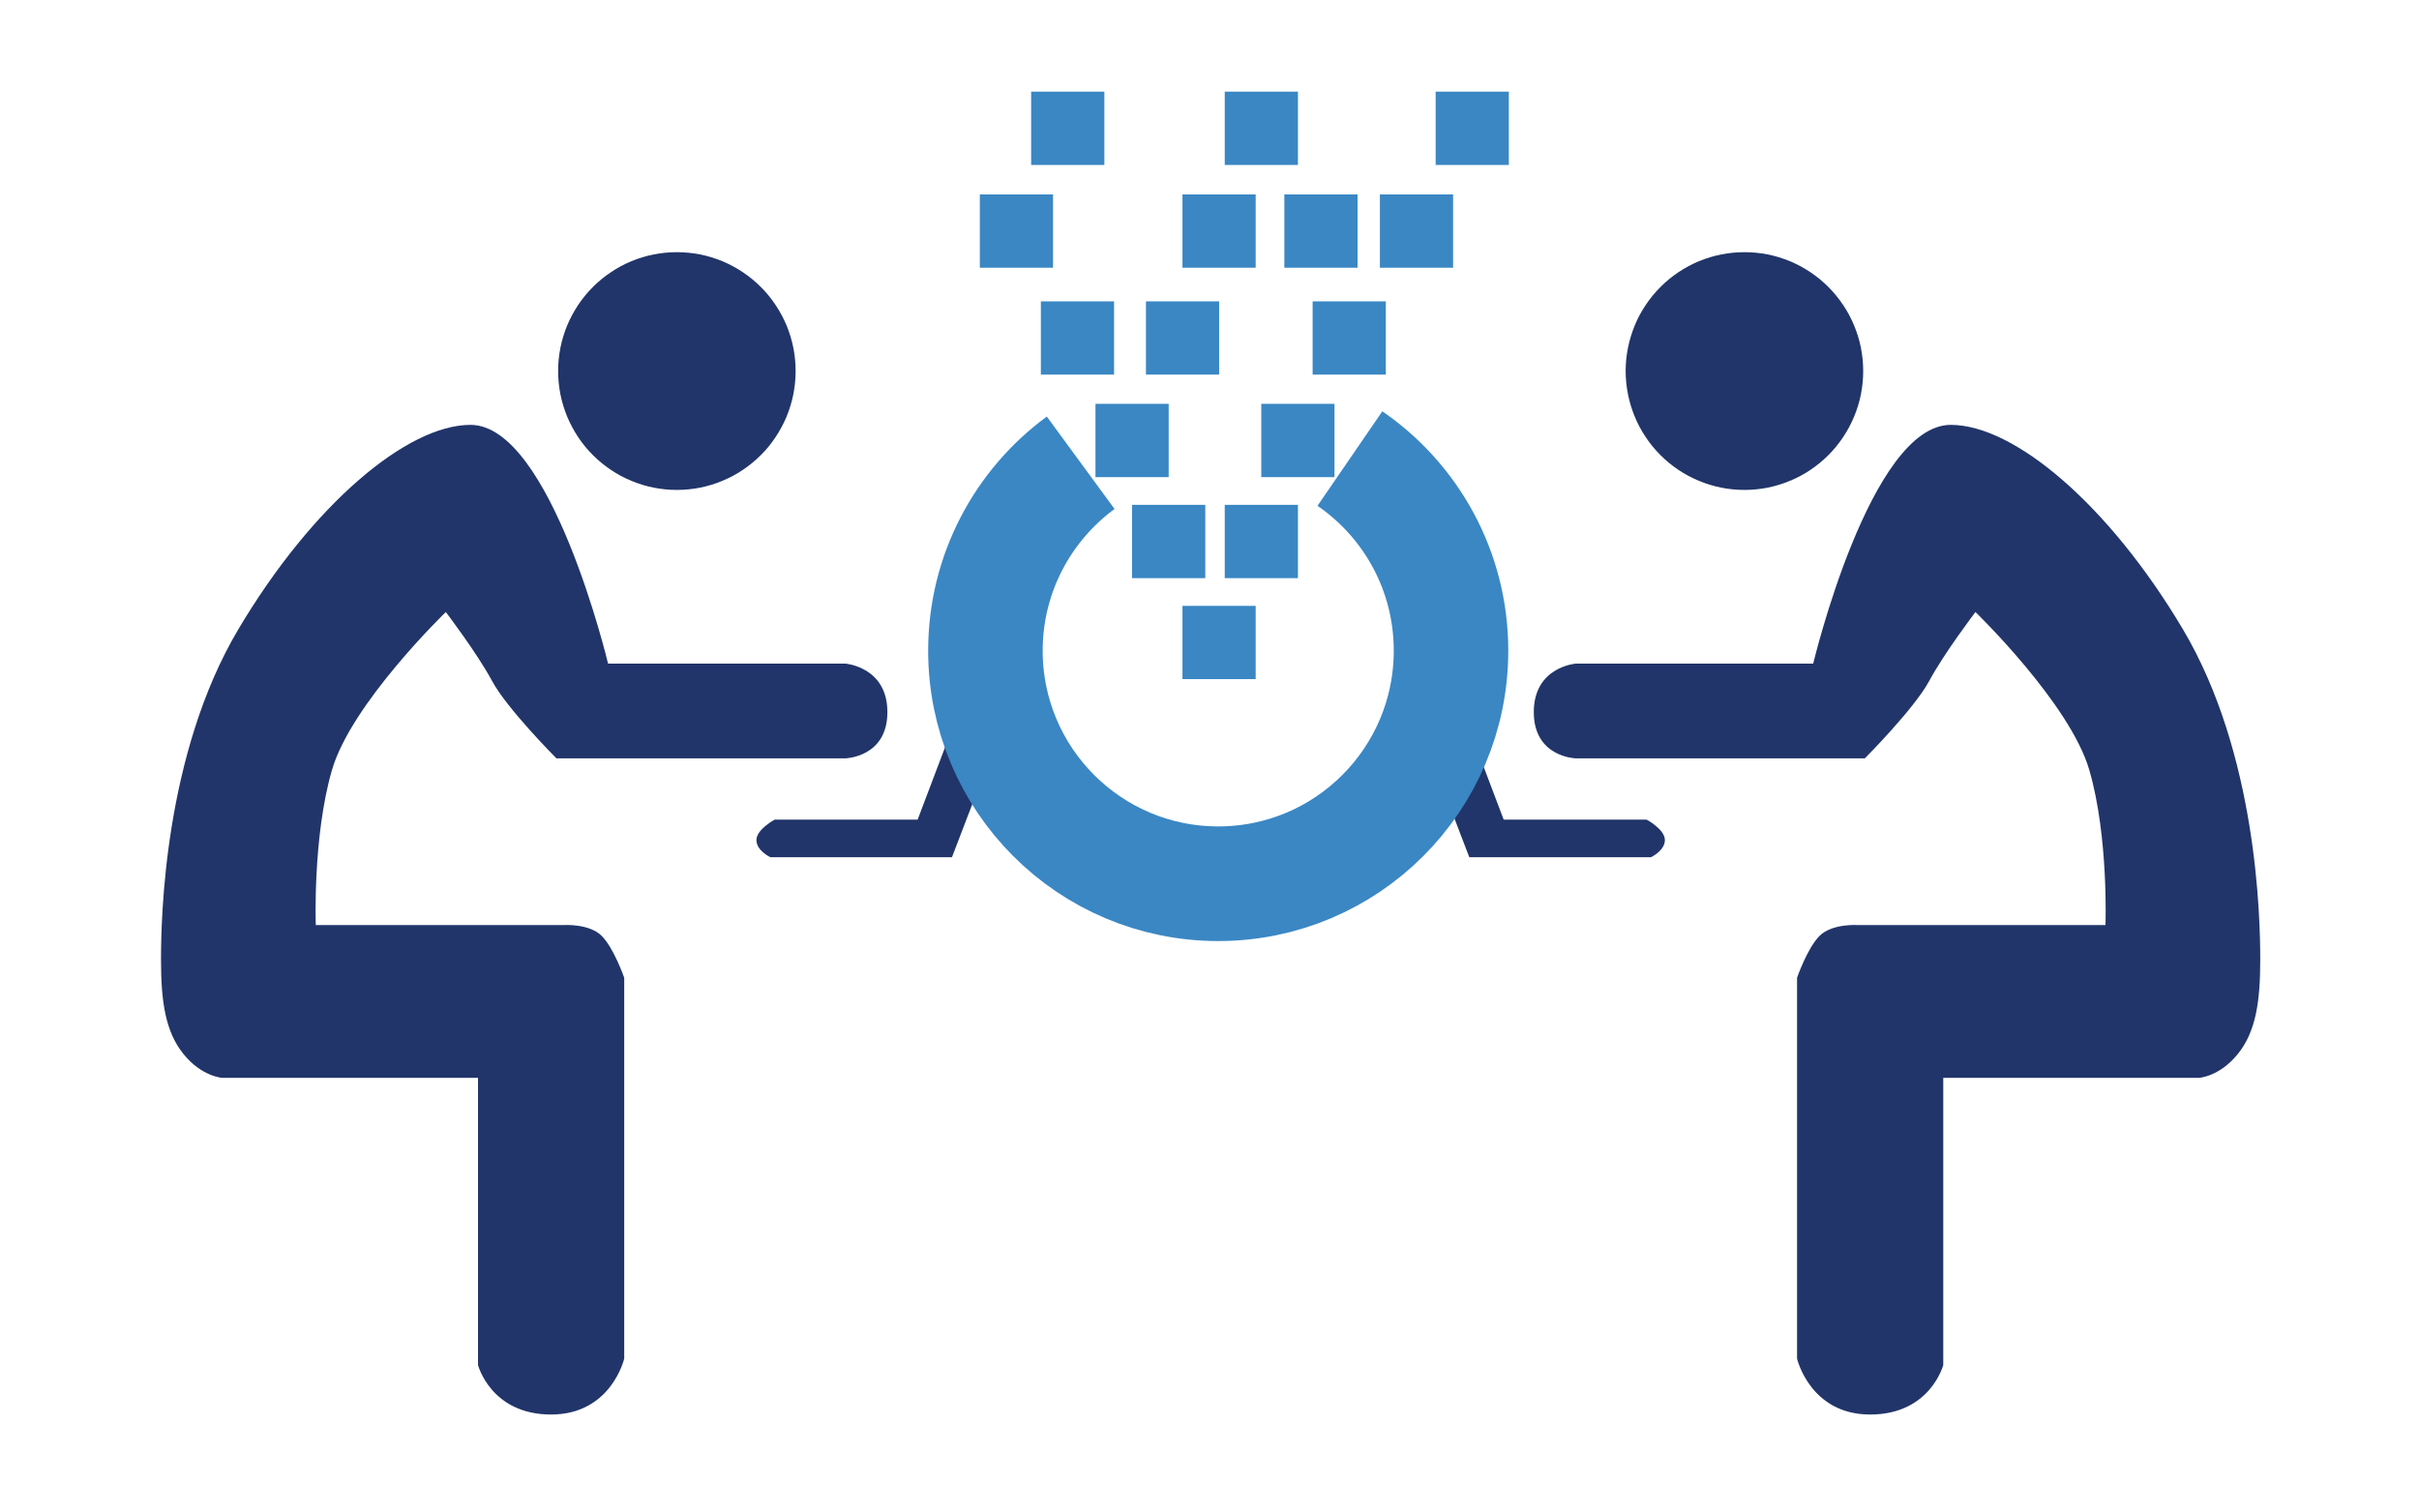
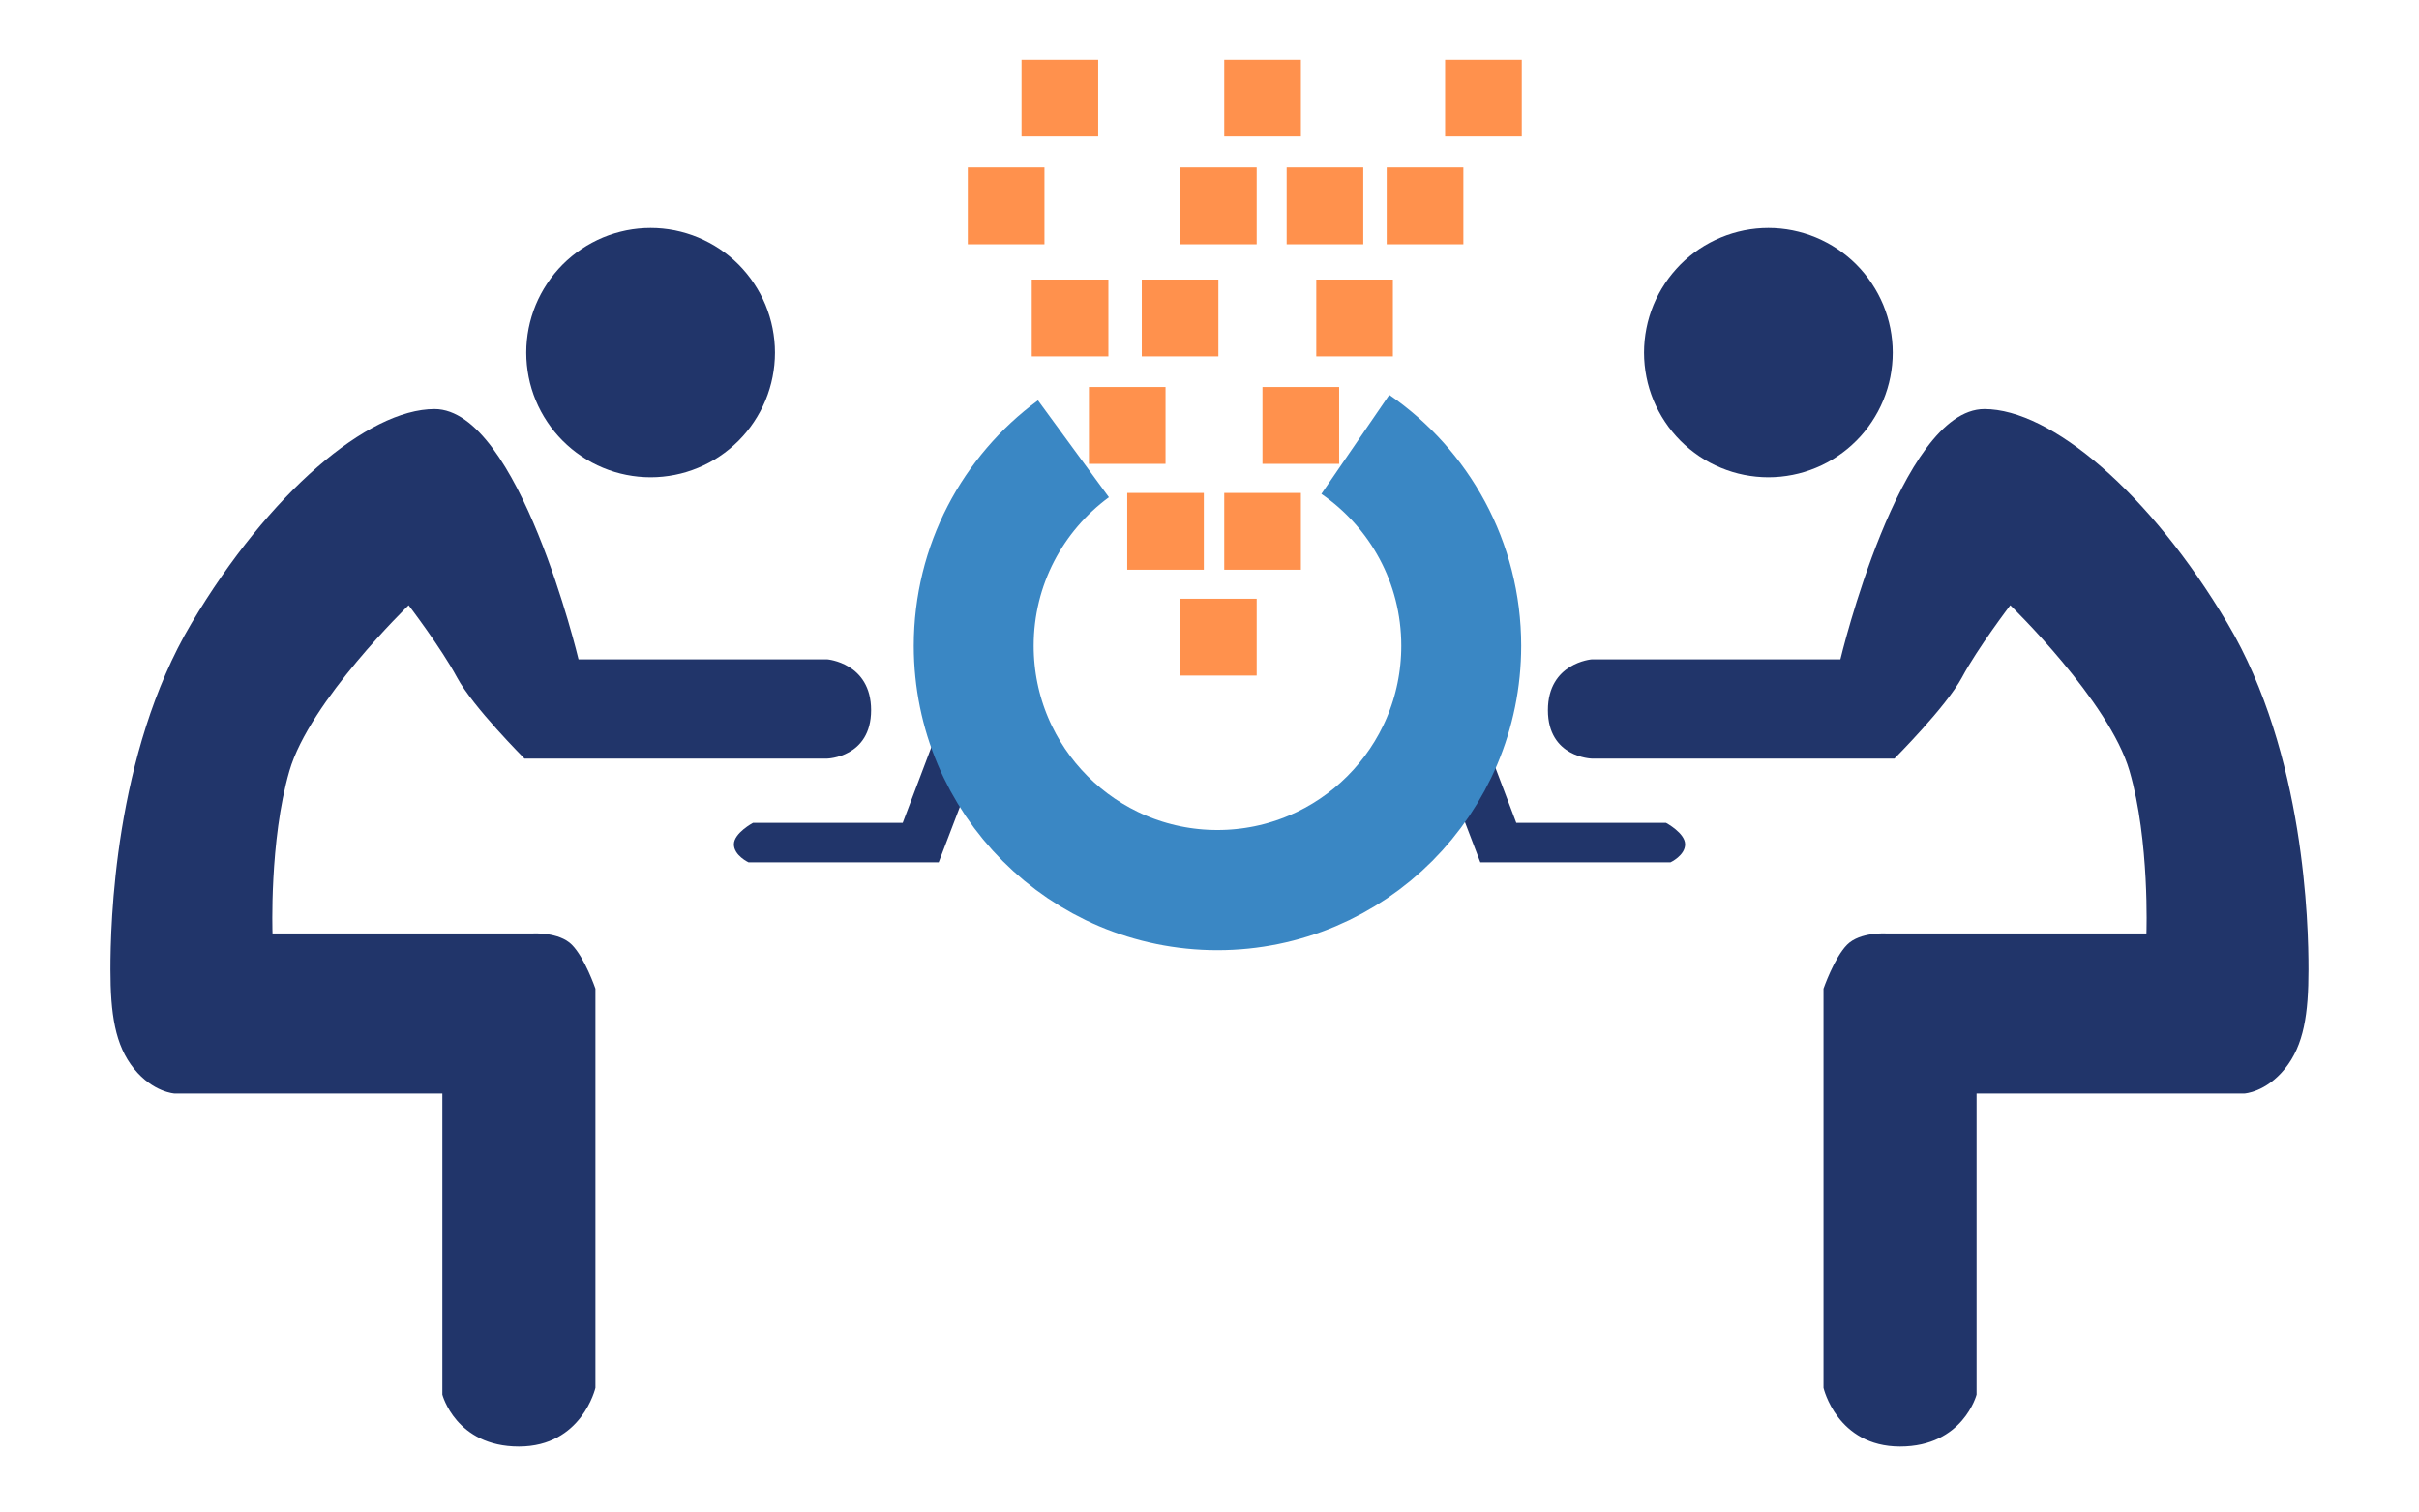
<svg xmlns="http://www.w3.org/2000/svg" width="200" zoomAndPan="magnify" viewBox="0 0 150 93.75" height="125" preserveAspectRatio="xMidYMid meet" version="1.0">
  <defs>
-     <clipPath id="3c3732652f">
-       <path d="M 9 26 L 56 26 L 56 87.965 L 9 87.965 Z M 9 26 " clip-rule="nonzero" />
+     <clipPath id="ece3f8d9fc">
+       <path d="M 6 25 L 55 25 L 55 89.727 L 6 89.727 Z M 6 25 " clip-rule="nonzero" />
    </clipPath>
-     <clipPath id="4b07b487f9">
-       <path d="M 95 26 L 141 26 L 141 87.965 L 95 87.965 Z M 95 26 " clip-rule="nonzero" />
+     <clipPath id="0bda40abaf">
+       <path d="M 95 25 L 144 25 L 144 89.727 L 95 89.727 Z M 95 25 " clip-rule="nonzero" />
    </clipPath>
-     <clipPath id="b02caf8eef">
-       <path d="M 3.637 5.684 L 146.508 5.684 L 146.508 87.965 L 3.637 87.965 Z M 3.637 5.684 " clip-rule="nonzero" />
+     <clipPath id="07acd96d68">
+       <path d="M 0.199 3.707 L 149.801 3.707 L 149.801 89.727 L 0.199 89.727 Z M 0.199 3.707 " clip-rule="nonzero" />
    </clipPath>
-     <clipPath id="1e38ddf45b">
-       <path d="M 89 5.684 L 94 5.684 L 94 11 L 89 11 Z M 89 5.684 " clip-rule="nonzero" />
+     <clipPath id="f81f8ebd97">
+       <path d="M 89 3.707 L 95 3.707 L 95 9 L 89 9 Z M 89 3.707 " clip-rule="nonzero" />
    </clipPath>
-     <clipPath id="a0f321130d">
-       <path d="M 75 5.684 L 81 5.684 L 81 11 L 75 11 Z M 75 5.684 " clip-rule="nonzero" />
+     <clipPath id="841ad52410">
+       <path d="M 75 3.707 L 81 3.707 L 81 9 L 75 9 Z M 75 3.707 " clip-rule="nonzero" />
    </clipPath>
-     <clipPath id="548dcd1077">
-       <path d="M 63 5.684 L 69 5.684 L 69 11 L 63 11 Z M 63 5.684 " clip-rule="nonzero" />
+     <clipPath id="2fde5fee39">
+       <path d="M 63 3.707 L 69 3.707 L 69 9 L 63 9 Z M 63 3.707 " clip-rule="nonzero" />
    </clipPath>
  </defs>
-   <g clip-path="url(#3c3732652f)">
-     <path fill="#21356a" d="M 37.707 41.16 L 52.43 41.16 C 52.43 41.16 55.027 41.363 55.027 44.168 C 55.027 46.969 52.43 47.035 52.43 47.035 L 34.504 47.035 C 34.504 47.035 31.438 43.965 30.508 42.227 C 29.574 40.492 27.645 37.961 27.645 37.961 C 27.645 37.961 21.777 43.629 20.582 47.77 C 19.383 51.906 19.582 57.375 19.582 57.375 L 34.977 57.375 C 34.977 57.375 36.539 57.277 37.305 58.043 C 38.074 58.809 38.707 60.645 38.707 60.645 L 38.707 84.266 C 38.707 84.266 37.906 87.734 34.172 87.734 C 30.438 87.734 29.641 84.664 29.641 84.664 L 29.641 66.852 C 29.641 66.852 13.781 66.852 13.781 66.852 C 13.781 66.852 12.516 66.781 11.383 65.383 C 10.25 63.984 9.984 62.113 9.984 59.512 C 9.984 56.91 10.184 46.766 14.781 39.027 C 19.379 31.289 25.242 26.352 29.176 26.352 C 34.172 26.352 37.707 41.164 37.707 41.164 Z M 37.707 41.16 " fill-opacity="1" fill-rule="nonzero" />
+   <g clip-path="url(#ece3f8d9fc)">
+     <path fill="#21356a" d="M 35.875 40.895 L 51.293 40.895 C 51.293 40.895 54.016 41.109 54.016 44.047 C 54.016 46.984 51.293 47.051 51.293 47.051 L 32.523 47.051 C 32.523 47.051 29.312 43.836 28.34 42.016 C 27.363 40.195 25.34 37.539 25.34 37.539 C 25.34 37.539 19.199 43.484 17.945 47.82 C 16.691 52.156 16.898 57.895 16.898 57.895 L 33.016 57.895 C 33.016 57.895 34.656 57.789 35.457 58.594 C 36.262 59.398 36.922 61.32 36.922 61.32 L 36.922 86.082 C 36.922 86.082 36.086 89.719 32.176 89.719 C 28.266 89.719 27.43 86.5 27.43 86.5 L 27.43 67.824 C 27.43 67.824 10.824 67.824 10.824 67.824 C 10.824 67.824 9.5 67.754 8.312 66.289 C 7.125 64.82 6.848 62.859 6.848 60.133 C 6.848 57.406 7.059 46.773 11.871 38.66 C 16.688 30.547 22.824 25.371 26.945 25.371 C 32.176 25.371 35.875 40.898 35.875 40.898 Z M 35.875 40.895 " fill-opacity="1" fill-rule="nonzero" />
  </g>
-   <path fill="#21356a" d="M 49.336 23.012 C 49.336 23.496 49.289 23.977 49.195 24.453 C 49.102 24.926 48.961 25.387 48.777 25.836 C 48.59 26.281 48.363 26.707 48.094 27.109 C 47.828 27.512 47.523 27.887 47.18 28.227 C 46.836 28.57 46.465 28.875 46.062 29.145 C 45.66 29.414 45.238 29.641 44.789 29.824 C 44.344 30.012 43.883 30.152 43.41 30.246 C 42.934 30.34 42.457 30.387 41.973 30.387 C 41.488 30.387 41.012 30.34 40.535 30.246 C 40.062 30.152 39.602 30.012 39.152 29.824 C 38.707 29.641 38.281 29.414 37.883 29.145 C 37.48 28.875 37.105 28.57 36.766 28.227 C 36.422 27.887 36.117 27.512 35.848 27.109 C 35.582 26.707 35.355 26.281 35.168 25.836 C 34.984 25.387 34.844 24.926 34.75 24.453 C 34.656 23.977 34.609 23.496 34.609 23.012 C 34.609 22.527 34.656 22.051 34.75 21.574 C 34.844 21.102 34.984 20.637 35.168 20.191 C 35.355 19.742 35.582 19.32 35.848 18.918 C 36.117 18.516 36.422 18.141 36.766 17.801 C 37.105 17.457 37.48 17.152 37.883 16.883 C 38.281 16.613 38.707 16.387 39.152 16.199 C 39.602 16.016 40.062 15.875 40.535 15.781 C 41.012 15.688 41.488 15.641 41.973 15.641 C 42.457 15.641 42.934 15.688 43.41 15.781 C 43.883 15.875 44.344 16.016 44.789 16.199 C 45.238 16.387 45.66 16.613 46.062 16.883 C 46.465 17.152 46.836 17.457 47.18 17.801 C 47.523 18.141 47.828 18.516 48.094 18.918 C 48.363 19.32 48.59 19.742 48.777 20.191 C 48.961 20.637 49.102 21.102 49.195 21.574 C 49.289 22.051 49.336 22.527 49.336 23.012 Z M 49.336 23.012 " fill-opacity="1" fill-rule="nonzero" />
-   <path fill="#21356a" d="M 56.898 50.836 L 48.039 50.836 C 48.039 50.836 46.906 51.438 46.906 52.102 C 46.906 52.77 47.773 53.168 47.773 53.168 L 59.031 53.168 C 59.031 53.168 62.965 42.895 62.965 42.895 C 62.965 42.895 63.363 41.629 62.164 41.027 C 60.969 40.426 60.367 41.691 60.367 41.691 L 56.902 50.836 Z M 56.898 50.836 " fill-opacity="1" fill-rule="nonzero" />
-   <g clip-path="url(#4b07b487f9)">
-     <path fill="#21356a" d="M 112.434 41.16 L 97.707 41.16 C 97.707 41.16 95.109 41.363 95.109 44.168 C 95.109 46.969 97.707 47.035 97.707 47.035 L 115.637 47.035 C 115.637 47.035 118.699 43.965 119.633 42.227 C 120.566 40.492 122.496 37.961 122.496 37.961 C 122.496 37.961 128.359 43.629 129.559 47.77 C 130.758 51.906 130.559 57.375 130.559 57.375 L 115.164 57.375 C 115.164 57.375 113.602 57.277 112.832 58.043 C 112.066 58.809 111.434 60.645 111.434 60.645 L 111.434 84.266 C 111.434 84.266 112.234 87.734 115.969 87.734 C 119.699 87.734 120.5 84.664 120.5 84.664 L 120.5 66.852 L 136.359 66.852 C 136.359 66.852 137.625 66.781 138.758 65.383 C 139.891 63.984 140.156 62.113 140.156 59.512 C 140.156 56.91 139.957 46.766 135.359 39.027 C 130.762 31.289 124.898 26.352 120.965 26.352 C 115.969 26.352 112.434 41.164 112.434 41.164 Z M 112.434 41.16 " fill-opacity="1" fill-rule="nonzero" />
+   <path fill="#21356a" d="M 48.055 21.871 C 48.055 22.379 48.004 22.883 47.906 23.379 C 47.809 23.879 47.66 24.359 47.469 24.828 C 47.273 25.297 47.035 25.742 46.754 26.164 C 46.473 26.59 46.152 26.977 45.797 27.336 C 45.438 27.695 45.047 28.016 44.629 28.297 C 44.207 28.582 43.762 28.82 43.293 29.012 C 42.824 29.207 42.344 29.355 41.848 29.453 C 41.352 29.551 40.848 29.602 40.344 29.602 C 39.836 29.602 39.336 29.551 38.84 29.453 C 38.344 29.355 37.859 29.207 37.391 29.012 C 36.926 28.82 36.48 28.582 36.059 28.297 C 35.637 28.016 35.25 27.695 34.891 27.336 C 34.531 26.977 34.215 26.59 33.934 26.164 C 33.652 25.742 33.414 25.297 33.219 24.828 C 33.027 24.359 32.879 23.879 32.781 23.379 C 32.684 22.883 32.633 22.379 32.633 21.871 C 32.633 21.363 32.684 20.859 32.781 20.363 C 32.879 19.867 33.027 19.383 33.219 18.914 C 33.414 18.445 33.652 18 33.934 17.578 C 34.215 17.156 34.531 16.766 34.891 16.406 C 35.25 16.047 35.637 15.727 36.059 15.445 C 36.48 15.164 36.926 14.926 37.391 14.73 C 37.859 14.535 38.344 14.391 38.84 14.289 C 39.336 14.191 39.836 14.141 40.344 14.141 C 40.848 14.141 41.352 14.191 41.848 14.289 C 42.344 14.391 42.824 14.535 43.293 14.73 C 43.762 14.926 44.207 15.164 44.629 15.445 C 45.047 15.727 45.438 16.047 45.797 16.406 C 46.152 16.766 46.473 17.156 46.754 17.578 C 47.035 18 47.273 18.445 47.469 18.914 C 47.66 19.383 47.809 19.867 47.906 20.363 C 48.004 20.859 48.055 21.363 48.055 21.871 Z M 48.055 21.871 " fill-opacity="1" fill-rule="nonzero" />
+   <path fill="#21356a" d="M 55.973 51.035 L 46.695 51.035 C 46.695 51.035 45.508 51.668 45.508 52.367 C 45.508 53.062 46.414 53.484 46.414 53.484 L 58.207 53.484 C 58.207 53.484 62.324 42.715 62.324 42.715 C 62.324 42.715 62.742 41.383 61.488 40.754 C 60.23 40.125 59.602 41.453 59.602 41.453 L 55.977 51.035 Z M 55.973 51.035 " fill-opacity="1" fill-rule="nonzero" />
+   <g clip-path="url(#0bda40abaf)">
+     <path fill="#21356a" d="M 114.121 40.895 L 98.703 40.895 C 98.703 40.895 95.984 41.109 95.984 44.047 C 95.984 46.984 98.703 47.051 98.703 47.051 L 117.473 47.051 C 117.473 47.051 120.684 43.836 121.66 42.016 C 122.633 40.195 124.656 37.539 124.656 37.539 C 124.656 37.539 130.797 43.484 132.051 47.82 C 133.309 52.156 133.098 57.895 133.098 57.895 L 116.98 57.895 C 116.98 57.895 115.34 57.789 114.539 58.594 C 113.738 59.398 113.074 61.32 113.074 61.32 L 113.074 86.082 C 113.074 86.082 113.91 89.719 117.82 89.719 C 121.727 89.719 122.566 86.5 122.566 86.5 L 122.566 67.824 L 139.172 67.824 C 139.172 67.824 140.496 67.754 141.684 66.289 C 142.871 64.82 143.148 62.859 143.148 60.133 C 143.148 57.406 142.938 46.773 138.125 38.66 C 133.309 30.547 127.172 25.371 123.051 25.371 C 117.82 25.371 114.121 40.898 114.121 40.898 Z M 114.121 40.895 " fill-opacity="1" fill-rule="nonzero" />
  </g>
-   <path fill="#21356a" d="M 115.535 23.012 C 115.535 23.496 115.488 23.977 115.395 24.453 C 115.301 24.926 115.16 25.387 114.973 25.836 C 114.789 26.281 114.562 26.707 114.293 27.109 C 114.023 27.512 113.719 27.887 113.379 28.227 C 113.035 28.57 112.664 28.875 112.262 29.145 C 111.859 29.414 111.438 29.641 110.988 29.824 C 110.543 30.012 110.082 30.152 109.609 30.246 C 109.133 30.34 108.656 30.387 108.172 30.387 C 107.688 30.387 107.207 30.34 106.734 30.246 C 106.262 30.152 105.801 30.012 105.352 29.824 C 104.906 29.641 104.48 29.414 104.078 29.145 C 103.676 28.875 103.305 28.57 102.965 28.227 C 102.621 27.887 102.316 27.512 102.047 27.109 C 101.777 26.707 101.551 26.281 101.367 25.836 C 101.184 25.387 101.043 24.926 100.949 24.453 C 100.855 23.977 100.805 23.496 100.805 23.012 C 100.805 22.527 100.855 22.051 100.949 21.574 C 101.043 21.102 101.184 20.637 101.367 20.191 C 101.551 19.742 101.777 19.32 102.047 18.918 C 102.316 18.516 102.621 18.141 102.965 17.801 C 103.305 17.457 103.676 17.152 104.078 16.883 C 104.48 16.613 104.906 16.387 105.352 16.199 C 105.801 16.016 106.262 15.875 106.734 15.781 C 107.207 15.688 107.688 15.641 108.172 15.641 C 108.656 15.641 109.133 15.688 109.609 15.781 C 110.082 15.875 110.543 16.016 110.988 16.199 C 111.438 16.387 111.859 16.613 112.262 16.883 C 112.664 17.152 113.035 17.457 113.379 17.801 C 113.719 18.141 114.023 18.516 114.293 18.918 C 114.562 19.32 114.789 19.742 114.973 20.191 C 115.16 20.637 115.301 21.102 115.395 21.574 C 115.488 22.051 115.535 22.527 115.535 23.012 Z M 115.535 23.012 " fill-opacity="1" fill-rule="nonzero" />
-   <path fill="#21356a" d="M 93.242 50.836 L 102.105 50.836 C 102.105 50.836 103.238 51.438 103.238 52.102 C 103.238 52.77 102.371 53.168 102.371 53.168 L 91.109 53.168 L 87.18 42.895 C 87.18 42.895 86.781 41.629 87.977 41.027 C 89.176 40.426 89.777 41.691 89.777 41.691 Z M 93.242 50.836 " fill-opacity="1" fill-rule="nonzero" />
-   <g clip-path="url(#b02caf8eef)">
-     <path stroke-linecap="butt" transform="matrix(0.295872, 0, 0, 0.29626, 3.67768, 5.684839)" fill="none" stroke-linejoin="miter" d="M 214.059 77.696 C 201.965 86.57 194.097 100.889 194.097 117.041 C 194.097 143.978 215.934 165.826 242.893 165.826 C 269.839 165.826 291.676 143.992 291.676 117.041 C 291.676 100.335 283.293 85.607 270.486 76.813 " stroke="#3a87c4" stroke-width="24" stroke-opacity="1" stroke-miterlimit="10" />
+   <path fill="#21356a" d="M 117.367 21.871 C 117.367 22.379 117.316 22.883 117.219 23.379 C 117.121 23.879 116.973 24.359 116.781 24.828 C 116.586 25.297 116.348 25.742 116.066 26.164 C 115.785 26.59 115.469 26.977 115.109 27.336 C 114.75 27.695 114.363 28.016 113.941 28.297 C 113.52 28.582 113.074 28.82 112.609 29.012 C 112.141 29.207 111.656 29.355 111.16 29.453 C 110.664 29.551 110.164 29.602 109.656 29.602 C 109.152 29.602 108.648 29.551 108.152 29.453 C 107.656 29.355 107.176 29.207 106.707 29.012 C 106.238 28.82 105.793 28.582 105.371 28.297 C 104.953 28.016 104.562 27.695 104.203 27.336 C 103.848 26.977 103.527 26.59 103.246 26.164 C 102.965 25.742 102.727 25.297 102.531 24.828 C 102.34 24.359 102.191 23.879 102.094 23.379 C 101.996 22.883 101.945 22.379 101.945 21.871 C 101.945 21.363 101.996 20.859 102.094 20.363 C 102.191 19.867 102.34 19.383 102.531 18.914 C 102.727 18.445 102.965 18 103.246 17.578 C 103.527 17.156 103.848 16.766 104.203 16.406 C 104.562 16.047 104.953 15.727 105.371 15.445 C 105.793 15.164 106.238 14.926 106.707 14.73 C 107.176 14.535 107.656 14.391 108.152 14.289 C 108.648 14.191 109.152 14.141 109.656 14.141 C 110.164 14.141 110.664 14.191 111.16 14.289 C 111.656 14.391 112.141 14.535 112.609 14.73 C 113.074 14.926 113.52 15.164 113.941 15.445 C 114.363 15.727 114.75 16.047 115.109 16.406 C 115.469 16.766 115.785 17.156 116.066 17.578 C 116.348 18 116.586 18.445 116.781 18.914 C 116.973 19.383 117.121 19.867 117.219 20.363 C 117.316 20.859 117.367 21.363 117.367 21.871 Z M 117.367 21.871 " fill-opacity="1" fill-rule="nonzero" />
+   <path fill="#21356a" d="M 94.027 51.035 L 103.305 51.035 C 103.305 51.035 104.492 51.668 104.492 52.367 C 104.492 53.062 103.586 53.484 103.586 53.484 L 91.793 53.484 L 87.676 42.715 C 87.676 42.715 87.258 41.383 88.512 40.754 C 89.77 40.125 90.398 41.453 90.398 41.453 L 94.023 51.035 Z M 94.027 51.035 " fill-opacity="1" fill-rule="nonzero" />
+   <g clip-path="url(#07acd96d68)">
+     <path stroke-linecap="butt" transform="matrix(0.309796, 0, 0, 0.310562, 0.246235, 3.706638)" fill="none" stroke-linejoin="miter" d="M 214.064 77.696 C 201.96 86.576 194.104 100.889 194.104 117.04 C 194.104 143.982 215.943 165.83 242.889 165.83 C 269.834 165.83 291.686 143.994 291.686 117.04 C 291.686 100.336 283.288 85.607 270.49 76.815 " stroke="#3a87c4" stroke-width="24" stroke-opacity="1" stroke-miterlimit="10" />
  </g>
-   <path fill="#3a87c4" d="M 73.324 37.578 L 77.863 37.578 L 77.863 42.121 L 73.324 42.121 Z M 73.324 37.578 " fill-opacity="1" fill-rule="nonzero" />
-   <path fill="#3a87c4" d="M 75.945 31.312 L 80.484 31.312 L 80.484 35.859 L 75.945 35.859 Z M 75.945 31.312 " fill-opacity="1" fill-rule="nonzero" />
-   <path fill="#3a87c4" d="M 70.199 31.312 L 74.738 31.312 L 74.738 35.859 L 70.199 35.859 Z M 70.199 31.312 " fill-opacity="1" fill-rule="nonzero" />
-   <path fill="#3a87c4" d="M 78.211 25.047 L 82.75 25.047 L 82.75 29.594 L 78.211 29.594 Z M 78.211 25.047 " fill-opacity="1" fill-rule="nonzero" />
-   <path fill="#3a87c4" d="M 67.93 25.047 L 72.469 25.047 L 72.469 29.594 L 67.93 29.594 Z M 67.93 25.047 " fill-opacity="1" fill-rule="nonzero" />
-   <path fill="#3a87c4" d="M 81.395 18.691 L 85.934 18.691 L 85.934 23.234 L 81.395 23.234 Z M 81.395 18.691 " fill-opacity="1" fill-rule="nonzero" />
-   <path fill="#3a87c4" d="M 71.059 18.691 L 75.598 18.691 L 75.598 23.234 L 71.059 23.234 Z M 71.059 18.691 " fill-opacity="1" fill-rule="nonzero" />
-   <path fill="#3a87c4" d="M 64.543 18.691 L 69.082 18.691 L 69.082 23.234 L 64.543 23.234 Z M 64.543 18.691 " fill-opacity="1" fill-rule="nonzero" />
-   <path fill="#3a87c4" d="M 85.566 12.059 L 90.105 12.059 L 90.105 16.605 L 85.566 16.605 Z M 85.566 12.059 " fill-opacity="1" fill-rule="nonzero" />
-   <path fill="#3a87c4" d="M 79.641 12.059 L 84.18 12.059 L 84.18 16.605 L 79.641 16.605 Z M 79.641 12.059 " fill-opacity="1" fill-rule="nonzero" />
-   <path fill="#3a87c4" d="M 73.324 12.059 L 77.863 12.059 L 77.863 16.605 L 73.324 16.605 Z M 73.324 12.059 " fill-opacity="1" fill-rule="nonzero" />
-   <path fill="#3a87c4" d="M 60.758 12.059 L 65.297 12.059 L 65.297 16.605 L 60.758 16.605 Z M 60.758 12.059 " fill-opacity="1" fill-rule="nonzero" />
-   <g clip-path="url(#1e38ddf45b)">
-     <path fill="#3a87c4" d="M 89.023 5.684 L 93.562 5.684 L 93.562 10.23 L 89.023 10.23 Z M 89.023 5.684 " fill-opacity="1" fill-rule="nonzero" />
+   <path fill="#ff914d" d="M 73.172 37.137 L 77.926 37.137 L 77.926 41.902 L 73.172 41.902 Z M 73.172 37.137 " fill-opacity="1" fill-rule="nonzero" />
+   <path fill="#ff914d" d="M 75.914 30.574 L 80.668 30.574 L 80.668 35.336 L 75.914 35.336 Z M 75.914 30.574 " fill-opacity="1" fill-rule="nonzero" />
+   <path fill="#ff914d" d="M 69.898 30.574 L 74.648 30.574 L 74.648 35.336 L 69.898 35.336 Z M 69.898 30.574 " fill-opacity="1" fill-rule="nonzero" />
+   <path fill="#ff914d" d="M 78.285 24.004 L 83.039 24.004 L 83.039 28.77 L 78.285 28.77 Z M 78.285 24.004 " fill-opacity="1" fill-rule="nonzero" />
+   <path fill="#ff914d" d="M 67.523 24.004 L 72.273 24.004 L 72.273 28.77 L 67.523 28.77 Z M 67.523 24.004 " fill-opacity="1" fill-rule="nonzero" />
+   <path fill="#ff914d" d="M 81.621 17.34 L 86.371 17.34 L 86.371 22.105 L 81.621 22.105 Z M 81.621 17.34 " fill-opacity="1" fill-rule="nonzero" />
+   <path fill="#ff914d" d="M 70.801 17.34 L 75.551 17.34 L 75.551 22.105 L 70.801 22.105 Z M 70.801 17.34 " fill-opacity="1" fill-rule="nonzero" />
+   <path fill="#ff914d" d="M 63.977 17.34 L 68.73 17.34 L 68.73 22.105 L 63.977 22.105 Z M 63.977 17.34 " fill-opacity="1" fill-rule="nonzero" />
+   <path fill="#ff914d" d="M 85.988 10.391 L 90.742 10.391 L 90.742 15.152 L 85.988 15.152 Z M 85.988 10.391 " fill-opacity="1" fill-rule="nonzero" />
+   <path fill="#ff914d" d="M 79.785 10.391 L 84.535 10.391 L 84.535 15.152 L 79.785 15.152 Z M 79.785 10.391 " fill-opacity="1" fill-rule="nonzero" />
+   <path fill="#ff914d" d="M 73.172 10.391 L 77.926 10.391 L 77.926 15.152 L 73.172 15.152 Z M 73.172 10.391 " fill-opacity="1" fill-rule="nonzero" />
+   <path fill="#ff914d" d="M 60.012 10.391 L 64.766 10.391 L 64.766 15.152 L 60.012 15.152 Z M 60.012 10.391 " fill-opacity="1" fill-rule="nonzero" />
+   <g clip-path="url(#f81f8ebd97)">
+     <path fill="#ff914d" d="M 89.609 3.707 L 94.363 3.707 L 94.363 8.469 L 89.609 8.469 Z M 89.609 3.707 " fill-opacity="1" fill-rule="nonzero" />
  </g>
-   <g clip-path="url(#a0f321130d)">
-     <path fill="#3a87c4" d="M 75.945 5.684 L 80.484 5.684 L 80.484 10.23 L 75.945 10.23 Z M 75.945 5.684 " fill-opacity="1" fill-rule="nonzero" />
+   <g clip-path="url(#841ad52410)">
+     <path fill="#ff914d" d="M 75.914 3.707 L 80.668 3.707 L 80.668 8.469 L 75.914 8.469 Z M 75.914 3.707 " fill-opacity="1" fill-rule="nonzero" />
  </g>
-   <g clip-path="url(#548dcd1077)">
-     <path fill="#3a87c4" d="M 63.941 5.684 L 68.48 5.684 L 68.48 10.23 L 63.941 10.23 Z M 63.941 5.684 " fill-opacity="1" fill-rule="nonzero" />
+   <g clip-path="url(#2fde5fee39)">
+     <path fill="#ff914d" d="M 63.344 3.707 L 68.098 3.707 L 68.098 8.469 L 63.344 8.469 Z M 63.344 3.707 " fill-opacity="1" fill-rule="nonzero" />
  </g>
</svg>
